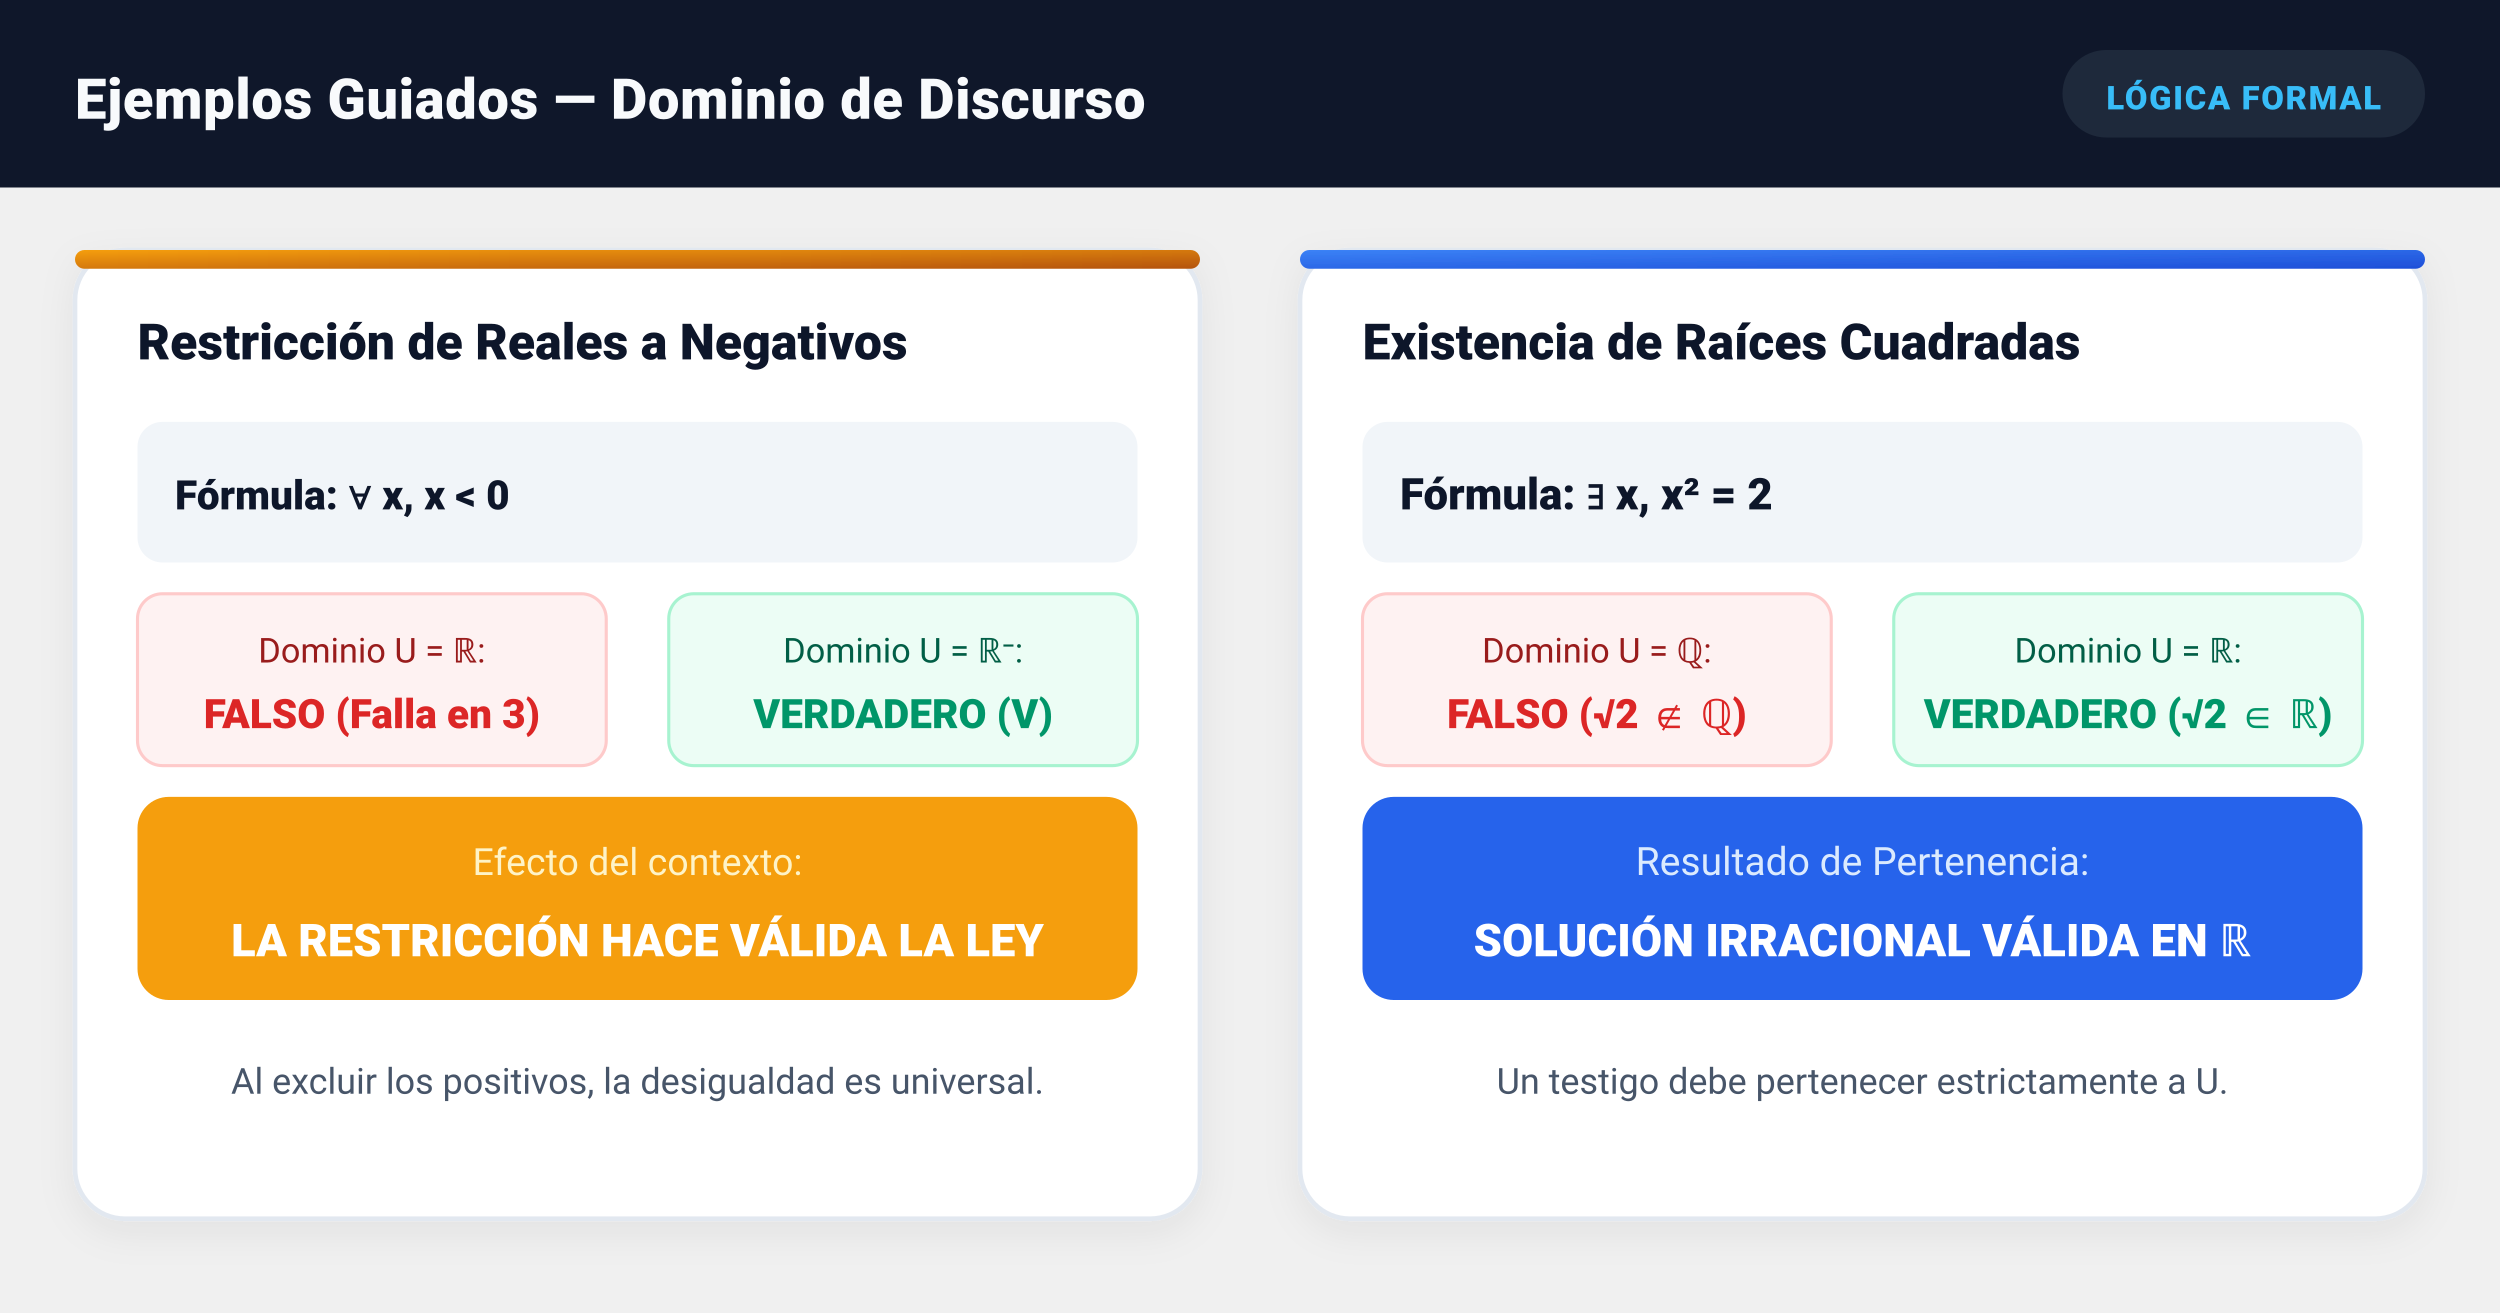
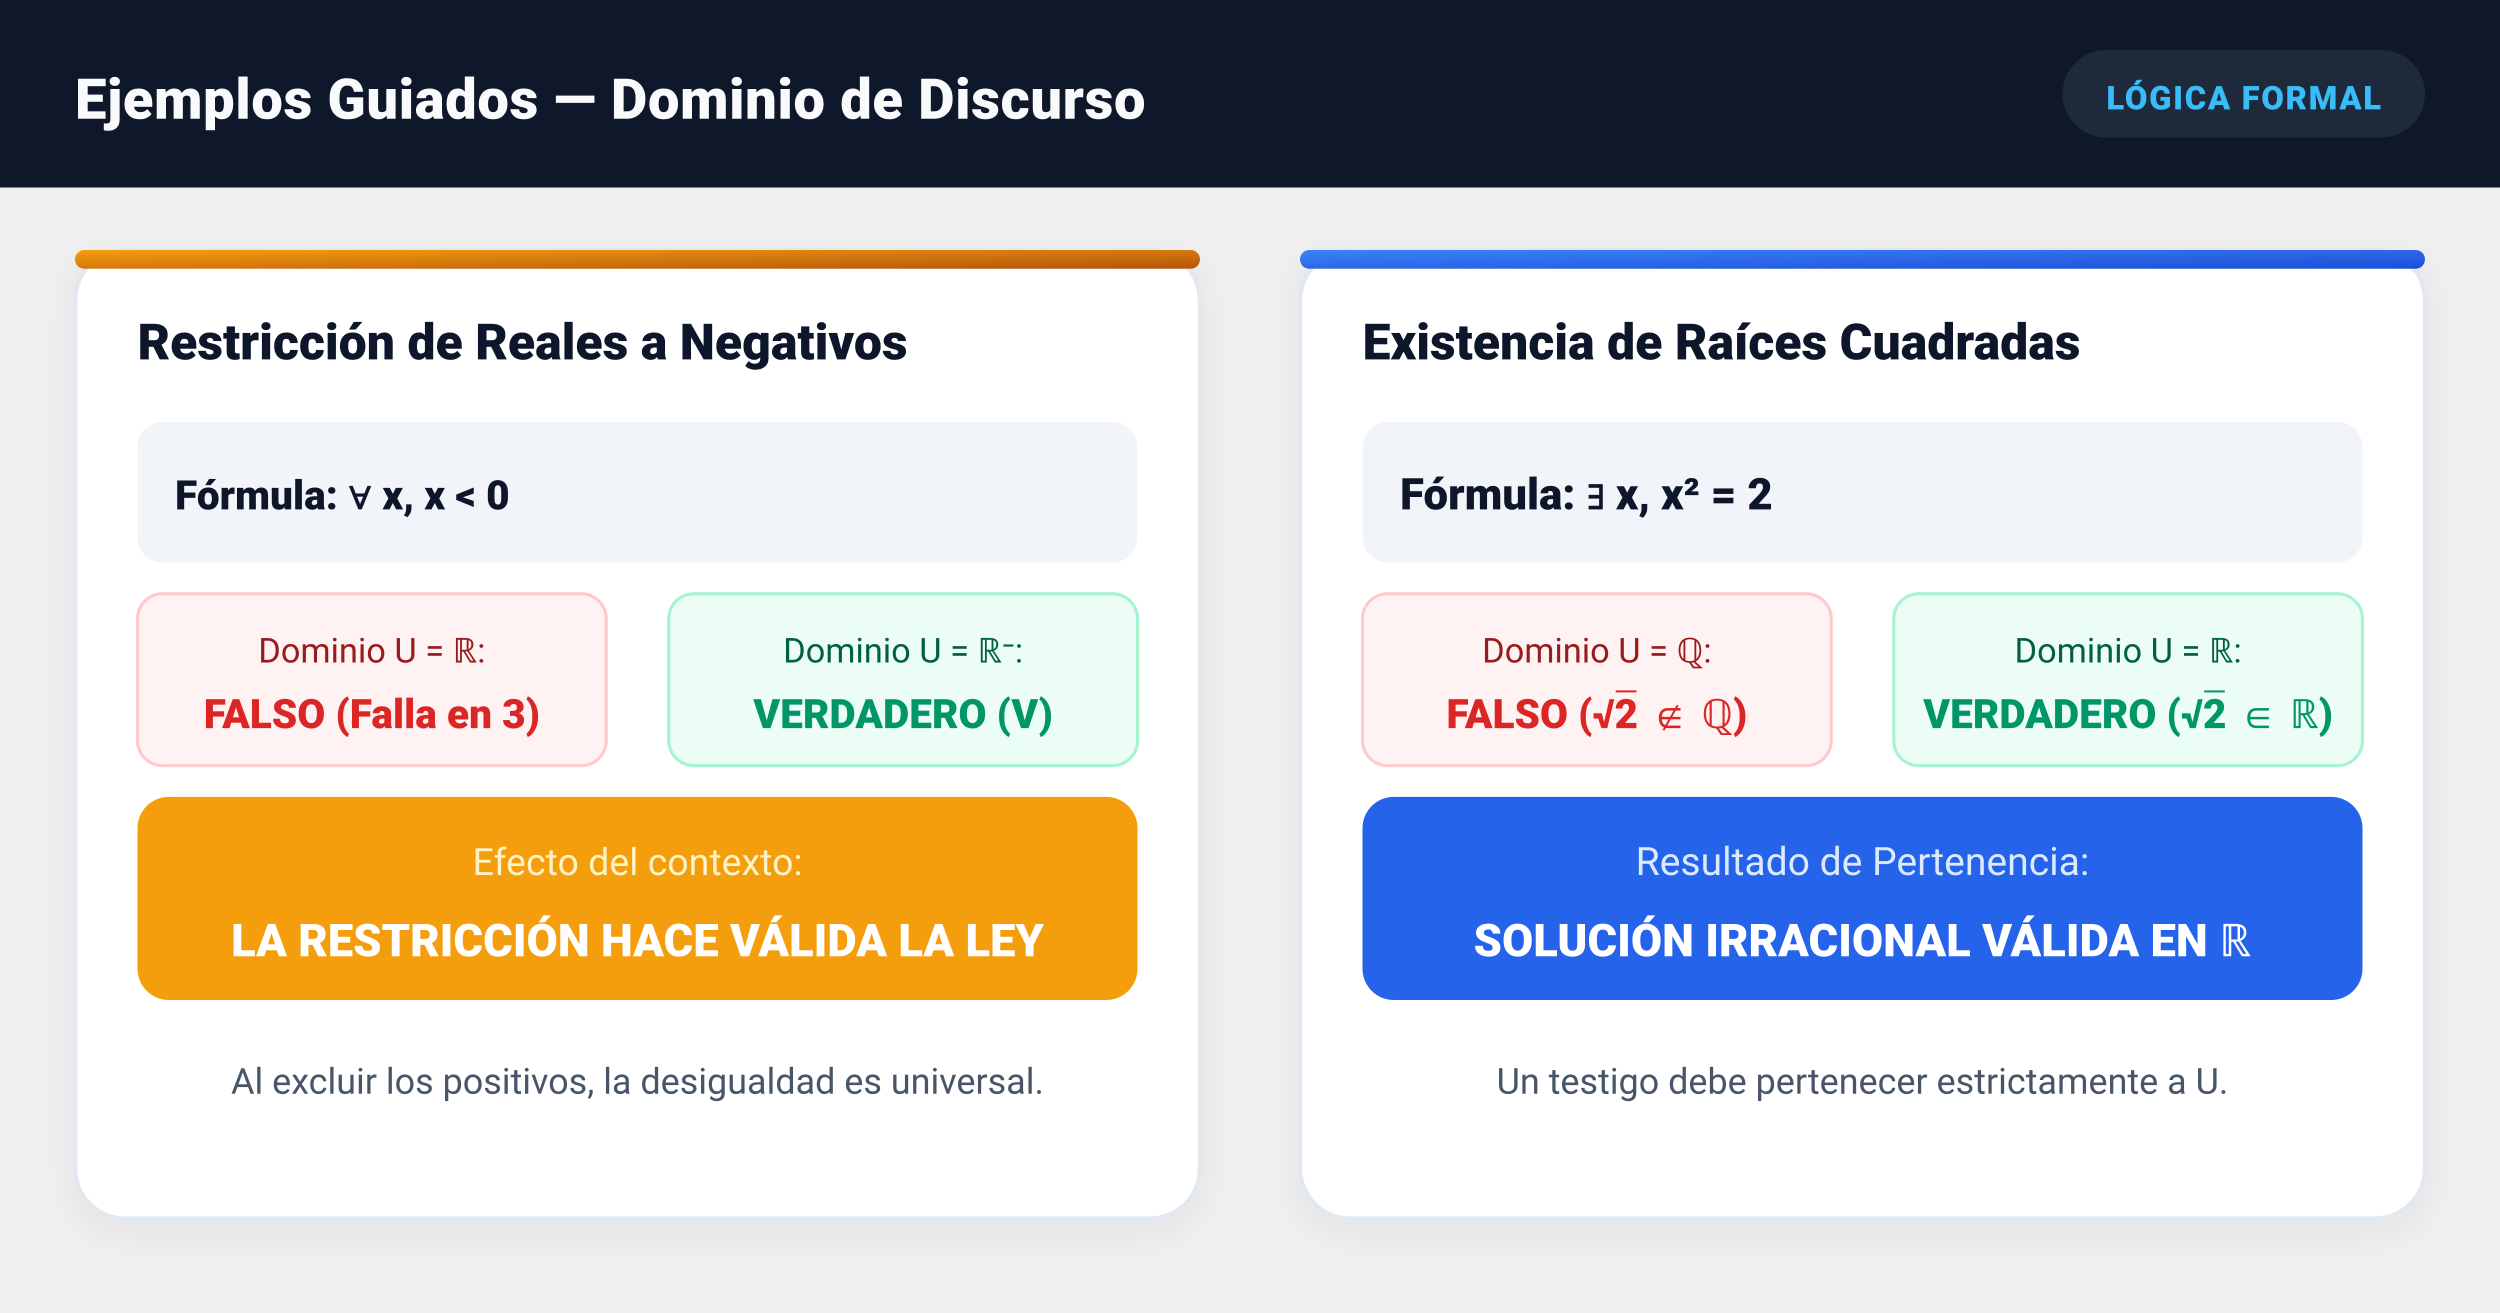
<svg xmlns="http://www.w3.org/2000/svg" viewBox="0 0 800 420" width="100%" height="100%" style="background:#f8fafc; font-family:system-ui,-apple-system,'Segoe UI',Roboto,Helvetica,Arial,sans-serif;">
  <defs>
    <filter id="shadow" x="-5%" y="-5%" width="110%" height="115%" filterUnits="userSpaceOnUse">
      <feDropShadow dx="0" dy="4" stdDeviation="6" flood-color="#0f172a" flood-opacity="0.06" />
    </filter>
    <linearGradient id="grad-teal" x1="0%" y1="0%" x2="100%" y2="100%">
      <stop offset="0%" stop-color="#0d9488" />
      <stop offset="100%" stop-color="#0f766e" />
    </linearGradient>
    <linearGradient id="grad-blue" x1="0%" y1="0%" x2="100%" y2="100%">
      <stop offset="0%" stop-color="#3b82f6" />
      <stop offset="100%" stop-color="#1d4ed8" />
    </linearGradient>
    <linearGradient id="grad-indigo" x1="0%" y1="0%" x2="100%" y2="100%">
      <stop offset="0%" stop-color="#6366f1" />
      <stop offset="100%" stop-color="#4338ca" />
    </linearGradient>
    <linearGradient id="grad-purple" x1="0%" y1="0%" x2="100%" y2="100%">
      <stop offset="0%" stop-color="#a855f7" />
      <stop offset="100%" stop-color="#7e22ce" />
    </linearGradient>
    <linearGradient id="grad-amber" x1="0%" y1="0%" x2="100%" y2="100%">
      <stop offset="0%" stop-color="#f59e0b" />
      <stop offset="100%" stop-color="#b45309" />
    </linearGradient>
    <linearGradient id="grad-rose" x1="0%" y1="0%" x2="100%" y2="100%">
      <stop offset="0%" stop-color="#f43f5e" />
      <stop offset="100%" stop-color="#be123c" />
    </linearGradient>
    <linearGradient id="grad-emerald" x1="0%" y1="0%" x2="100%" y2="100%">
      <stop offset="0%" stop-color="#10b981" />
      <stop offset="100%" stop-color="#047857" />
    </linearGradient>
  </defs>
  <rect x="0" y="0" width="800" height="60" fill="#0f172a" />
  <text x="24" y="38" fill="#f8fafc" font-size="18" font-weight="800" letter-spacing="0.01em">Ejemplos Guiados — Dominio de Discurso</text>
  <rect x="660" y="16" width="116" height="28" rx="14" fill="#1e293b" />
  <text x="718" y="35" fill="#38bdf8" font-size="10.5" font-weight="800" text-anchor="middle" letter-spacing="0.05em">LÓGICA FORMAL</text>
  <g filter="url(#shadow)">
    <rect x="24" y="80" width="360" height="310" rx="16" fill="#ffffff" stroke="#e2e8f0" stroke-width="1.5" />
    <rect x="24" y="80" width="360" height="6" fill="url(#grad-amber)" rx="3" />
    <text x="44" y="115" fill="#0f172a" font-size="16" font-weight="800">Restricción de Reales a Negativos</text>
    <rect x="44" y="135" width="320" height="45" rx="8" fill="#f1f5f9" />
    <text x="56" y="163" fill="#0f172a" font-size="13" font-weight="800">Fórmula: ∀ x, x &lt; 0</text>
    <rect x="44" y="190" width="150" height="55" rx="8" fill="#fef2f2" stroke="#fecaca" />
    <text x="119" y="212" fill="#991b1b" font-size="11" text-anchor="middle">Dominio U = ℝ:</text>
    <text x="119" y="233" fill="#dc2626" font-size="13" font-weight="800" text-anchor="middle">FALSO (Falla en 3)</text>
    <rect x="214" y="190" width="150" height="55" rx="8" fill="#ecfdf5" stroke="#a7f3d0" />
    <text x="289" y="212" fill="#065f46" font-size="11" text-anchor="middle">Dominio U = ℝ⁻:</text>
    <text x="289" y="233" fill="#059669" font-size="13" font-weight="800" text-anchor="middle">VERDADERO (V)</text>
    <rect x="44" y="255" width="320" height="65" rx="10" fill="#f59e0b" />
    <text x="204" y="280" fill="#fef3c7" font-size="12" text-anchor="middle">Efecto del contexto:</text>
    <text x="204" y="306" fill="#ffffff" font-size="14.5" font-weight="900" text-anchor="middle">LA RESTRICCIÓN HACE VÁLIDA LA LEY</text>
    <text x="204" y="350" fill="#475569" font-size="11.5" text-anchor="middle">Al excluir los positivos, la desigualdad es universal.</text>
  </g>
  <g filter="url(#shadow)">
    <rect x="416" y="80" width="360" height="310" rx="16" fill="#ffffff" stroke="#e2e8f0" stroke-width="1.5" />
    <rect x="416" y="80" width="360" height="6" fill="url(#grad-blue)" rx="3" />
    <text x="436" y="115" fill="#0f172a" font-size="16" font-weight="800">Existencia de Raíces Cuadradas</text>
    <rect x="436" y="135" width="320" height="45" rx="8" fill="#f1f5f9" />
    <text x="448" y="163" fill="#0f172a" font-size="14" font-weight="800">Fórmula: ∃ x, x² = 2</text>
    <rect x="436" y="190" width="150" height="55" rx="8" fill="#fef2f2" stroke="#fecaca" />
    <text x="511" y="212" fill="#991b1b" font-size="11" text-anchor="middle">Dominio U = ℚ:</text>
-     <text x="511" y="233" fill="#dc2626" font-size="13" font-weight="800" text-anchor="middle">FALSO (√2 ∉ ℚ)</text>
+     <text x="511" y="233" fill="#dc2626" font-size="13" font-weight="800" text-anchor="middle">FALSO (√<tspan style="text-decoration: overline">2</tspan> ∉ ℚ)</text>
    <rect x="606" y="190" width="150" height="55" rx="8" fill="#ecfdf5" stroke="#a7f3d0" />
    <text x="681" y="212" fill="#065f46" font-size="11" text-anchor="middle">Dominio U = ℝ:</text>
-     <text x="681" y="233" fill="#059669" font-size="13" font-weight="800" text-anchor="middle">VERDADERO (√2 ∈ ℝ)</text>
+     <text x="681" y="233" fill="#059669" font-size="13" font-weight="800" text-anchor="middle">VERDADERO (√<tspan style="text-decoration: overline">2</tspan> ∈ ℝ)</text>
    <rect x="436" y="255" width="320" height="65" rx="10" fill="#2563eb" />
    <text x="596" y="280" fill="#dbeafe" font-size="12.5" text-anchor="middle">Resultado de Pertenencia:</text>
    <text x="596" y="306" fill="#ffffff" font-size="14.5" font-weight="900" text-anchor="middle">SOLUCIÓN IRRACIONAL VÁLIDA EN ℝ</text>
    <text x="596" y="350" fill="#475569" font-size="11.5" text-anchor="middle">Un testigo debe pertenecer estrictamente a U.</text>
  </g>
</svg>
